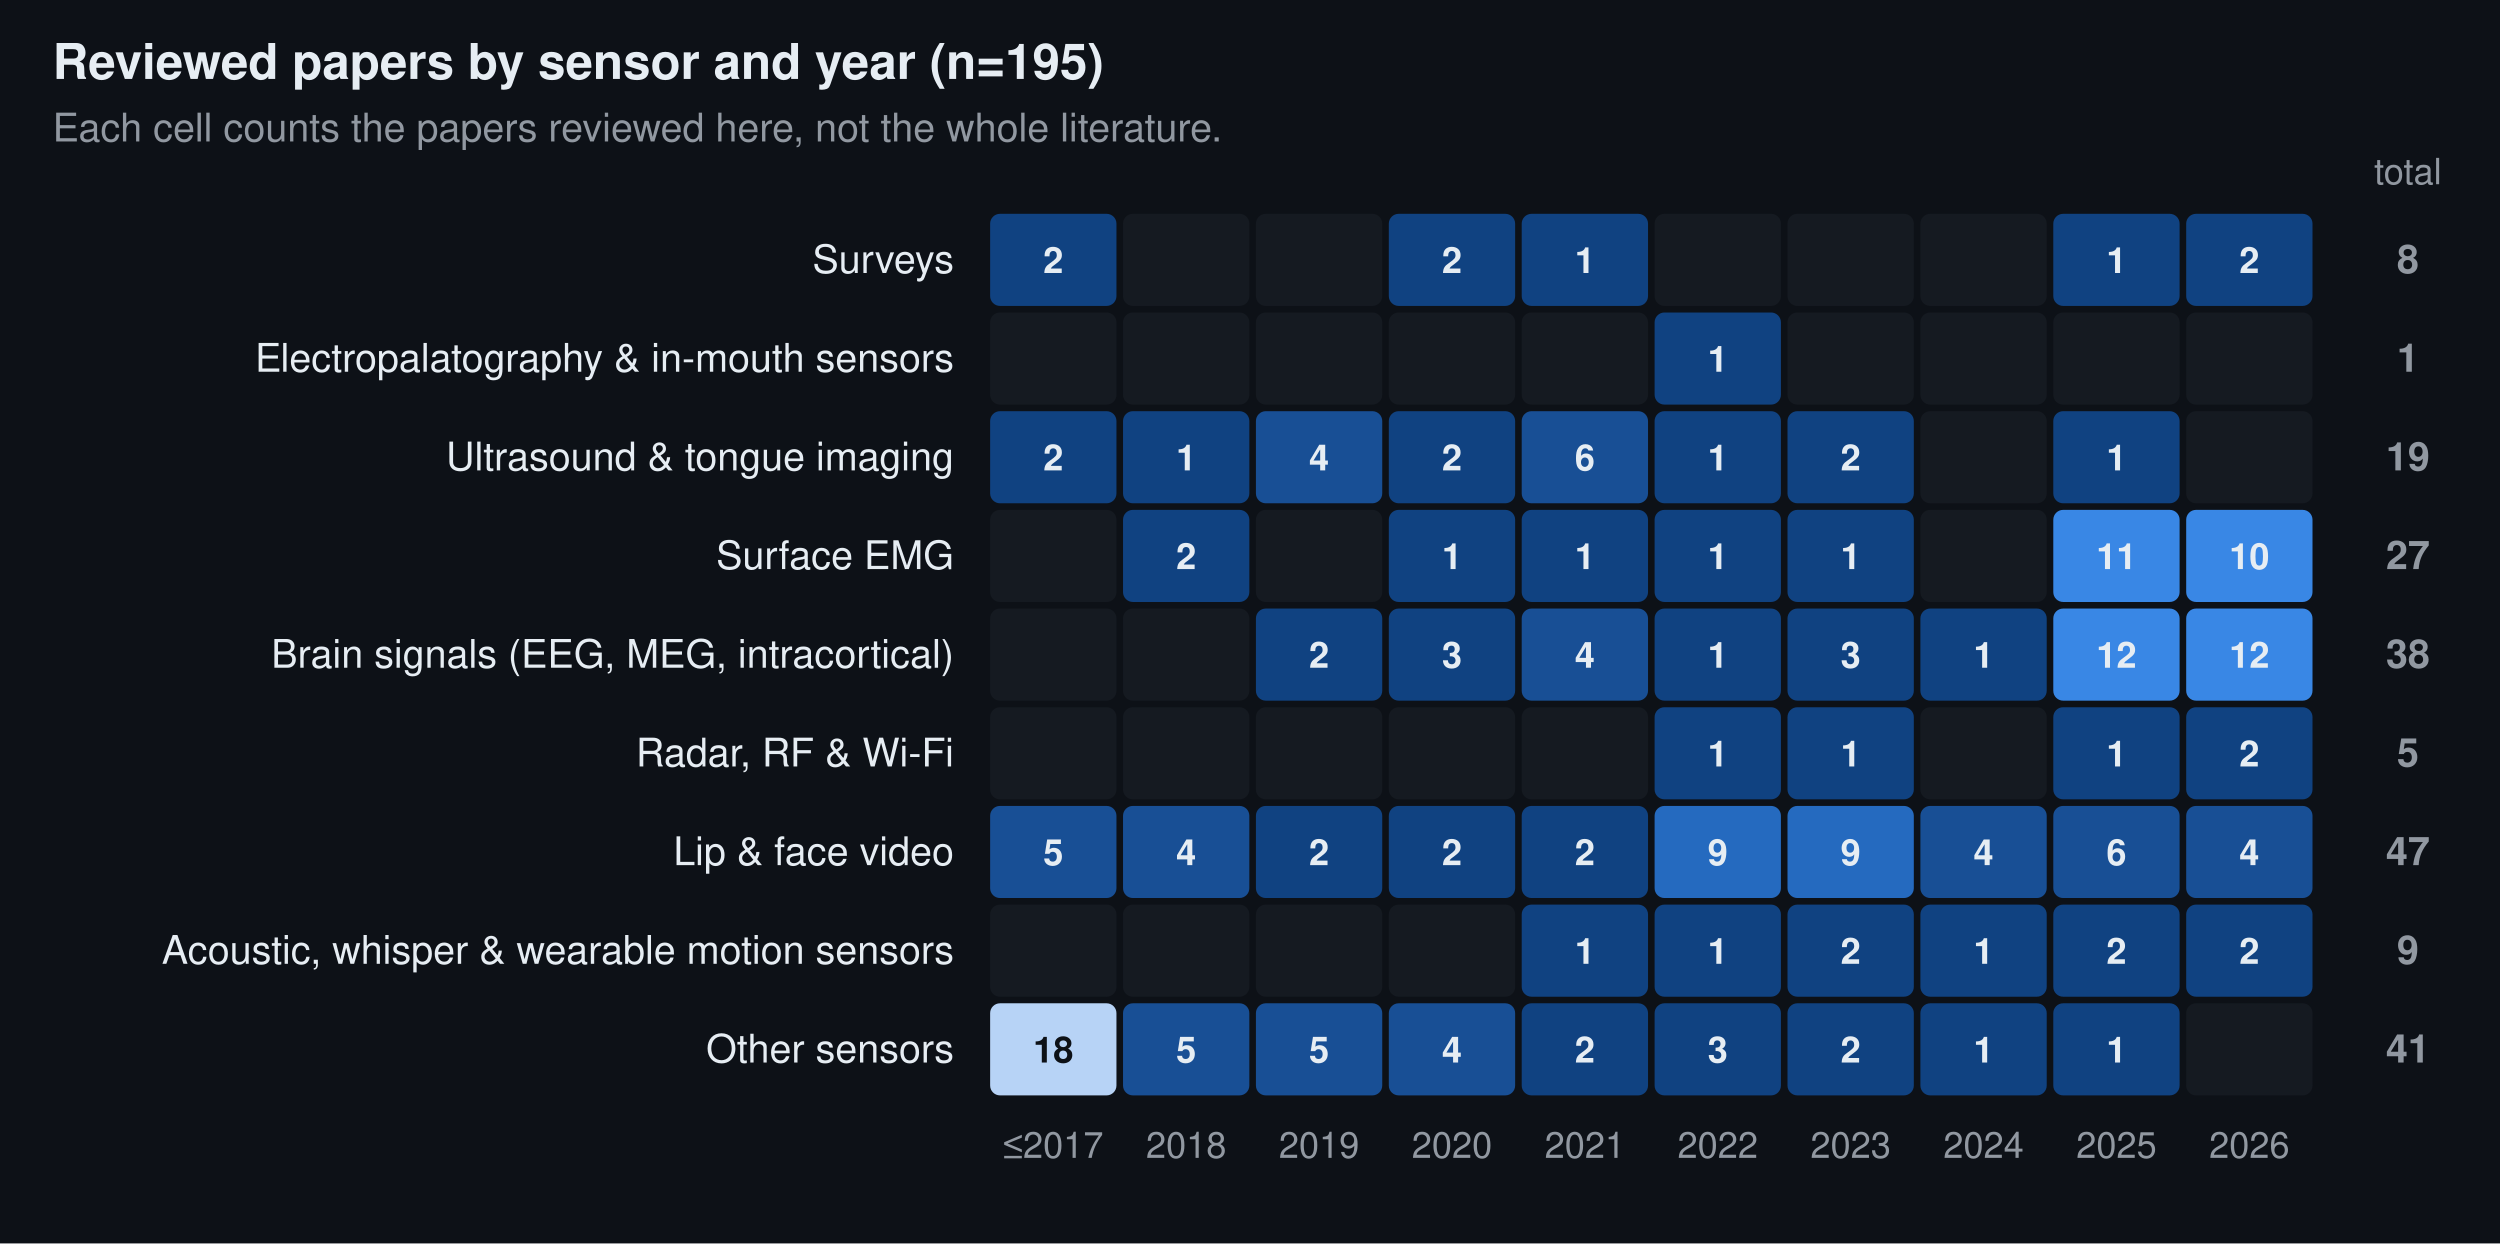
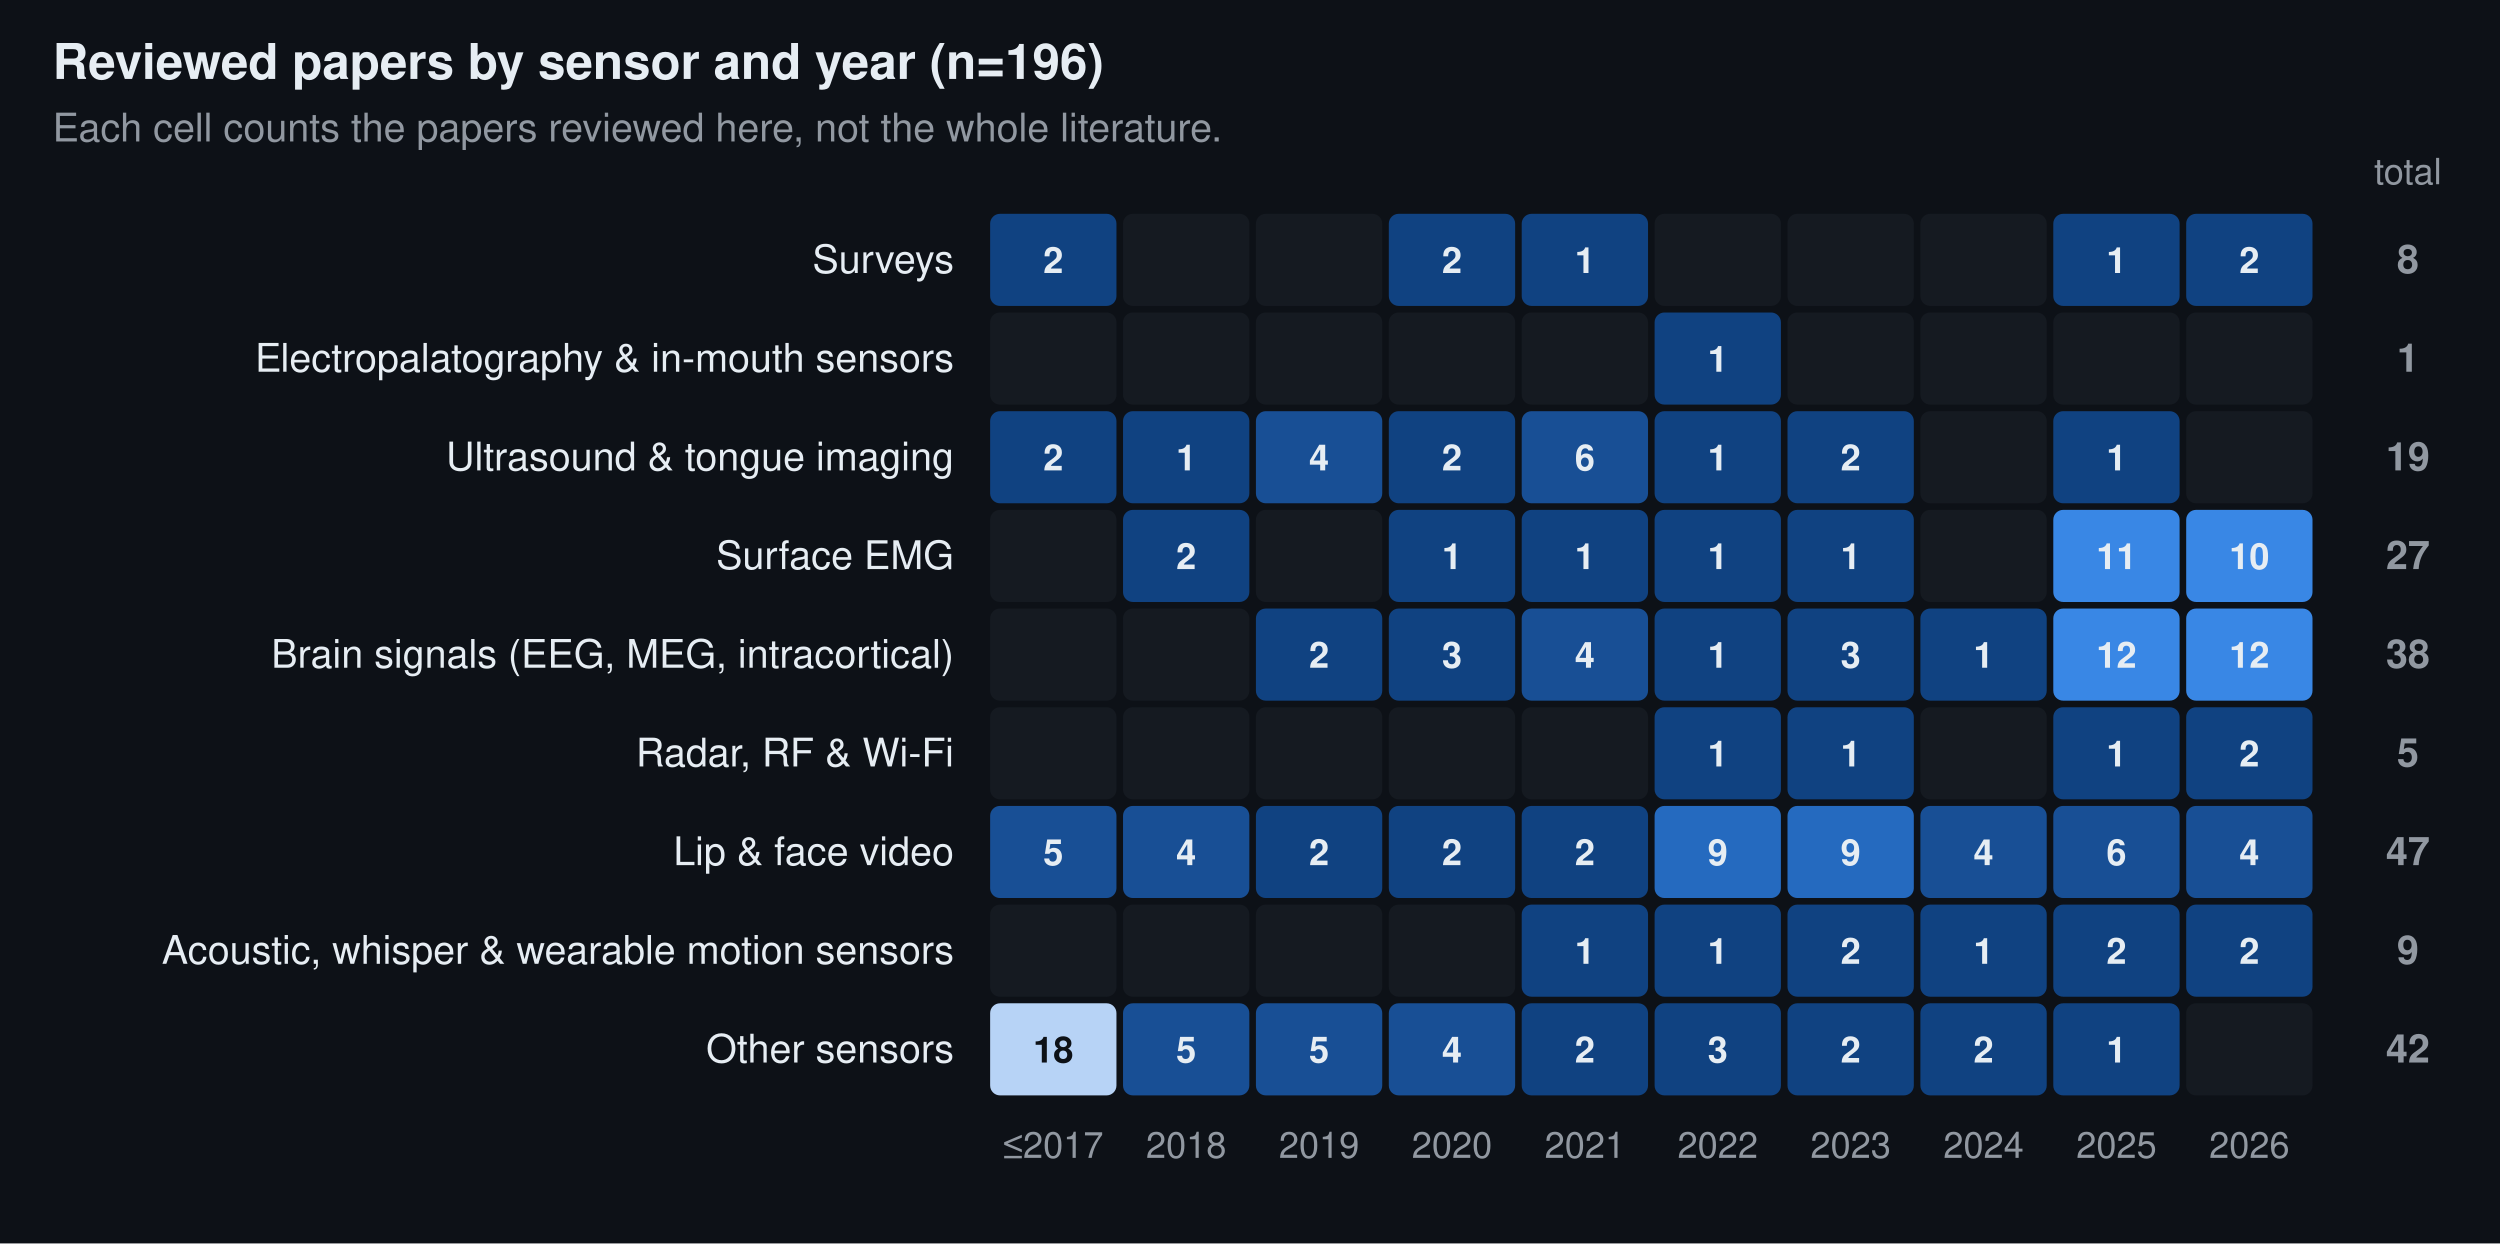
- <svg xmlns="http://www.w3.org/2000/svg" width="760" height="378" viewBox="0 0 760 378" font-family="-apple-system, BlinkMacSystemFont, 'Segoe UI', Helvetica, Arial, sans-serif" role="img" aria-label="Reviewed papers by sensor and year (n=195)">
+ <svg xmlns="http://www.w3.org/2000/svg" width="760" height="378" viewBox="0 0 760 378" font-family="-apple-system, BlinkMacSystemFont, 'Segoe UI', Helvetica, Arial, sans-serif" role="img" aria-label="Reviewed papers by sensor and year (n=196)">
  <rect width="760" height="378" fill="#0d1117" />
-   <text x="16.0" y="24.0" font-size="15" fill="#e6edf3" text-anchor="start" font-weight="600">Reviewed papers by sensor and year (n=195)</text>
+   <text x="16.0" y="24.0" font-size="15" fill="#e6edf3" text-anchor="start" font-weight="600">Reviewed papers by sensor and year (n=196)</text>
  <text x="16.0" y="43.0" font-size="12" fill="#9198a1" text-anchor="start">Each cell counts the papers reviewed here, not the whole literature.</text>
  <text x="320.2" y="352.0" font-size="11" fill="#9198a1" text-anchor="middle">≤2017</text>
  <text x="360.6" y="352.0" font-size="11" fill="#9198a1" text-anchor="middle">2018</text>
  <text x="401.0" y="352.0" font-size="11" fill="#9198a1" text-anchor="middle">2019</text>
  <text x="441.4" y="352.0" font-size="11" fill="#9198a1" text-anchor="middle">2020</text>
  <text x="481.8" y="352.0" font-size="11" fill="#9198a1" text-anchor="middle">2021</text>
  <text x="522.2" y="352.0" font-size="11" fill="#9198a1" text-anchor="middle">2022</text>
  <text x="562.6" y="352.0" font-size="11" fill="#9198a1" text-anchor="middle">2023</text>
  <text x="603.0" y="352.0" font-size="11" fill="#9198a1" text-anchor="middle">2024</text>
  <text x="643.4" y="352.0" font-size="11" fill="#9198a1" text-anchor="middle">2025</text>
  <text x="683.8" y="352.0" font-size="11" fill="#9198a1" text-anchor="middle">2026</text>
  <text x="732.0" y="56.0" font-size="11" fill="#9198a1" text-anchor="middle">total</text>
  <text x="290.0" y="83.0" font-size="12" fill="#e6edf3" text-anchor="end">Surveys</text>
  <rect x="301.0" y="65.0" width="38.4" height="28.0" rx="3" fill="#104281" />
  <text x="320.2" y="83.0" font-size="11" fill="#e6edf3" text-anchor="middle" font-weight="600">2</text>
  <rect x="341.4" y="65.0" width="38.4" height="28.0" rx="3" fill="#151a21" />
  <rect x="381.8" y="65.0" width="38.4" height="28.0" rx="3" fill="#151a21" />
  <rect x="422.2" y="65.0" width="38.4" height="28.0" rx="3" fill="#104281" />
  <text x="441.4" y="83.0" font-size="11" fill="#e6edf3" text-anchor="middle" font-weight="600">2</text>
  <rect x="462.6" y="65.0" width="38.4" height="28.0" rx="3" fill="#104281" />
  <text x="481.8" y="83.0" font-size="11" fill="#e6edf3" text-anchor="middle" font-weight="600">1</text>
  <rect x="503.0" y="65.0" width="38.4" height="28.0" rx="3" fill="#151a21" />
  <rect x="543.4" y="65.0" width="38.4" height="28.0" rx="3" fill="#151a21" />
  <rect x="583.8" y="65.0" width="38.4" height="28.0" rx="3" fill="#151a21" />
  <rect x="624.2" y="65.0" width="38.4" height="28.0" rx="3" fill="#104281" />
  <text x="643.4" y="83.0" font-size="11" fill="#e6edf3" text-anchor="middle" font-weight="600">1</text>
  <rect x="664.6" y="65.0" width="38.4" height="28.0" rx="3" fill="#104281" />
  <text x="683.8" y="83.0" font-size="11" fill="#e6edf3" text-anchor="middle" font-weight="600">2</text>
  <text x="732.0" y="83.0" font-size="12" fill="#9198a1" text-anchor="middle" font-weight="600">8</text>
  <text x="290.0" y="113.0" font-size="12" fill="#e6edf3" text-anchor="end">Electropalatography &amp; in-mouth sensors</text>
  <rect x="301.0" y="95.0" width="38.4" height="28.0" rx="3" fill="#151a21" />
  <rect x="341.4" y="95.0" width="38.4" height="28.0" rx="3" fill="#151a21" />
  <rect x="381.8" y="95.0" width="38.4" height="28.0" rx="3" fill="#151a21" />
  <rect x="422.2" y="95.0" width="38.4" height="28.0" rx="3" fill="#151a21" />
  <rect x="462.6" y="95.0" width="38.4" height="28.0" rx="3" fill="#151a21" />
  <rect x="503.0" y="95.0" width="38.4" height="28.0" rx="3" fill="#104281" />
  <text x="522.2" y="113.0" font-size="11" fill="#e6edf3" text-anchor="middle" font-weight="600">1</text>
  <rect x="543.4" y="95.0" width="38.4" height="28.0" rx="3" fill="#151a21" />
  <rect x="583.8" y="95.0" width="38.4" height="28.0" rx="3" fill="#151a21" />
  <rect x="624.2" y="95.0" width="38.4" height="28.0" rx="3" fill="#151a21" />
  <rect x="664.6" y="95.0" width="38.4" height="28.0" rx="3" fill="#151a21" />
  <text x="732.0" y="113.0" font-size="12" fill="#9198a1" text-anchor="middle" font-weight="600">1</text>
  <text x="290.0" y="143.0" font-size="12" fill="#e6edf3" text-anchor="end">Ultrasound &amp; tongue imaging</text>
  <rect x="301.0" y="125.0" width="38.4" height="28.0" rx="3" fill="#104281" />
  <text x="320.2" y="143.0" font-size="11" fill="#e6edf3" text-anchor="middle" font-weight="600">2</text>
  <rect x="341.4" y="125.0" width="38.4" height="28.0" rx="3" fill="#104281" />
  <text x="360.6" y="143.0" font-size="11" fill="#e6edf3" text-anchor="middle" font-weight="600">1</text>
  <rect x="381.8" y="125.0" width="38.4" height="28.0" rx="3" fill="#184f95" />
  <text x="401.0" y="143.0" font-size="11" fill="#e6edf3" text-anchor="middle" font-weight="600">4</text>
  <rect x="422.2" y="125.0" width="38.4" height="28.0" rx="3" fill="#104281" />
  <text x="441.4" y="143.0" font-size="11" fill="#e6edf3" text-anchor="middle" font-weight="600">2</text>
  <rect x="462.6" y="125.0" width="38.4" height="28.0" rx="3" fill="#184f95" />
  <text x="481.8" y="143.0" font-size="11" fill="#e6edf3" text-anchor="middle" font-weight="600">6</text>
  <rect x="503.0" y="125.0" width="38.4" height="28.0" rx="3" fill="#104281" />
  <text x="522.2" y="143.0" font-size="11" fill="#e6edf3" text-anchor="middle" font-weight="600">1</text>
  <rect x="543.4" y="125.0" width="38.4" height="28.0" rx="3" fill="#104281" />
  <text x="562.6" y="143.0" font-size="11" fill="#e6edf3" text-anchor="middle" font-weight="600">2</text>
  <rect x="583.8" y="125.0" width="38.4" height="28.0" rx="3" fill="#151a21" />
  <rect x="624.2" y="125.0" width="38.4" height="28.0" rx="3" fill="#104281" />
  <text x="643.4" y="143.0" font-size="11" fill="#e6edf3" text-anchor="middle" font-weight="600">1</text>
  <rect x="664.6" y="125.0" width="38.4" height="28.0" rx="3" fill="#151a21" />
  <text x="732.0" y="143.0" font-size="12" fill="#9198a1" text-anchor="middle" font-weight="600">19</text>
  <text x="290.0" y="173.0" font-size="12" fill="#e6edf3" text-anchor="end">Surface EMG</text>
  <rect x="301.0" y="155.0" width="38.4" height="28.0" rx="3" fill="#151a21" />
  <rect x="341.4" y="155.0" width="38.4" height="28.0" rx="3" fill="#104281" />
  <text x="360.6" y="173.0" font-size="11" fill="#e6edf3" text-anchor="middle" font-weight="600">2</text>
  <rect x="381.8" y="155.0" width="38.4" height="28.0" rx="3" fill="#151a21" />
  <rect x="422.2" y="155.0" width="38.4" height="28.0" rx="3" fill="#104281" />
  <text x="441.4" y="173.0" font-size="11" fill="#e6edf3" text-anchor="middle" font-weight="600">1</text>
  <rect x="462.6" y="155.0" width="38.4" height="28.0" rx="3" fill="#104281" />
  <text x="481.8" y="173.0" font-size="11" fill="#e6edf3" text-anchor="middle" font-weight="600">1</text>
  <rect x="503.0" y="155.0" width="38.4" height="28.0" rx="3" fill="#104281" />
  <text x="522.2" y="173.0" font-size="11" fill="#e6edf3" text-anchor="middle" font-weight="600">1</text>
  <rect x="543.4" y="155.0" width="38.4" height="28.0" rx="3" fill="#104281" />
  <text x="562.6" y="173.0" font-size="11" fill="#e6edf3" text-anchor="middle" font-weight="600">1</text>
  <rect x="583.8" y="155.0" width="38.4" height="28.0" rx="3" fill="#151a21" />
  <rect x="624.2" y="155.0" width="38.4" height="28.0" rx="3" fill="#3987e5" />
  <text x="643.4" y="173.0" font-size="11" fill="#e6edf3" text-anchor="middle" font-weight="600">11</text>
  <rect x="664.6" y="155.0" width="38.4" height="28.0" rx="3" fill="#3987e5" />
  <text x="683.8" y="173.0" font-size="11" fill="#e6edf3" text-anchor="middle" font-weight="600">10</text>
  <text x="732.0" y="173.0" font-size="12" fill="#9198a1" text-anchor="middle" font-weight="600">27</text>
  <text x="290.0" y="203.0" font-size="12" fill="#e6edf3" text-anchor="end">Brain signals (EEG, MEG, intracortical)</text>
  <rect x="301.0" y="185.0" width="38.4" height="28.0" rx="3" fill="#151a21" />
  <rect x="341.4" y="185.0" width="38.4" height="28.0" rx="3" fill="#151a21" />
  <rect x="381.8" y="185.0" width="38.4" height="28.0" rx="3" fill="#104281" />
  <text x="401.0" y="203.0" font-size="11" fill="#e6edf3" text-anchor="middle" font-weight="600">2</text>
  <rect x="422.2" y="185.0" width="38.4" height="28.0" rx="3" fill="#104281" />
  <text x="441.4" y="203.0" font-size="11" fill="#e6edf3" text-anchor="middle" font-weight="600">3</text>
  <rect x="462.6" y="185.0" width="38.4" height="28.0" rx="3" fill="#184f95" />
  <text x="481.8" y="203.0" font-size="11" fill="#e6edf3" text-anchor="middle" font-weight="600">4</text>
  <rect x="503.0" y="185.0" width="38.4" height="28.0" rx="3" fill="#104281" />
  <text x="522.2" y="203.0" font-size="11" fill="#e6edf3" text-anchor="middle" font-weight="600">1</text>
  <rect x="543.4" y="185.0" width="38.4" height="28.0" rx="3" fill="#104281" />
  <text x="562.6" y="203.0" font-size="11" fill="#e6edf3" text-anchor="middle" font-weight="600">3</text>
  <rect x="583.8" y="185.0" width="38.4" height="28.0" rx="3" fill="#104281" />
  <text x="603.0" y="203.0" font-size="11" fill="#e6edf3" text-anchor="middle" font-weight="600">1</text>
  <rect x="624.2" y="185.0" width="38.4" height="28.0" rx="3" fill="#3987e5" />
  <text x="643.4" y="203.0" font-size="11" fill="#e6edf3" text-anchor="middle" font-weight="600">12</text>
  <rect x="664.6" y="185.0" width="38.4" height="28.0" rx="3" fill="#3987e5" />
  <text x="683.8" y="203.0" font-size="11" fill="#e6edf3" text-anchor="middle" font-weight="600">12</text>
  <text x="732.0" y="203.0" font-size="12" fill="#9198a1" text-anchor="middle" font-weight="600">38</text>
  <text x="290.0" y="233.0" font-size="12" fill="#e6edf3" text-anchor="end">Radar, RF &amp; Wi-Fi</text>
  <rect x="301.0" y="215.0" width="38.4" height="28.0" rx="3" fill="#151a21" />
  <rect x="341.4" y="215.0" width="38.4" height="28.0" rx="3" fill="#151a21" />
  <rect x="381.8" y="215.0" width="38.4" height="28.0" rx="3" fill="#151a21" />
  <rect x="422.2" y="215.0" width="38.4" height="28.0" rx="3" fill="#151a21" />
  <rect x="462.6" y="215.0" width="38.4" height="28.0" rx="3" fill="#151a21" />
  <rect x="503.0" y="215.0" width="38.4" height="28.0" rx="3" fill="#104281" />
  <text x="522.2" y="233.0" font-size="11" fill="#e6edf3" text-anchor="middle" font-weight="600">1</text>
  <rect x="543.4" y="215.0" width="38.4" height="28.0" rx="3" fill="#104281" />
  <text x="562.6" y="233.0" font-size="11" fill="#e6edf3" text-anchor="middle" font-weight="600">1</text>
  <rect x="583.8" y="215.0" width="38.4" height="28.0" rx="3" fill="#151a21" />
  <rect x="624.2" y="215.0" width="38.4" height="28.0" rx="3" fill="#104281" />
  <text x="643.4" y="233.0" font-size="11" fill="#e6edf3" text-anchor="middle" font-weight="600">1</text>
  <rect x="664.6" y="215.0" width="38.4" height="28.0" rx="3" fill="#104281" />
  <text x="683.8" y="233.0" font-size="11" fill="#e6edf3" text-anchor="middle" font-weight="600">2</text>
  <text x="732.0" y="233.0" font-size="12" fill="#9198a1" text-anchor="middle" font-weight="600">5</text>
  <text x="290.0" y="263.0" font-size="12" fill="#e6edf3" text-anchor="end">Lip &amp; face video</text>
  <rect x="301.0" y="245.0" width="38.4" height="28.0" rx="3" fill="#184f95" />
  <text x="320.2" y="263.0" font-size="11" fill="#e6edf3" text-anchor="middle" font-weight="600">5</text>
  <rect x="341.4" y="245.0" width="38.4" height="28.0" rx="3" fill="#184f95" />
  <text x="360.6" y="263.0" font-size="11" fill="#e6edf3" text-anchor="middle" font-weight="600">4</text>
  <rect x="381.8" y="245.0" width="38.4" height="28.0" rx="3" fill="#104281" />
  <text x="401.0" y="263.0" font-size="11" fill="#e6edf3" text-anchor="middle" font-weight="600">2</text>
  <rect x="422.2" y="245.0" width="38.4" height="28.0" rx="3" fill="#104281" />
  <text x="441.4" y="263.0" font-size="11" fill="#e6edf3" text-anchor="middle" font-weight="600">2</text>
  <rect x="462.6" y="245.0" width="38.4" height="28.0" rx="3" fill="#104281" />
  <text x="481.8" y="263.0" font-size="11" fill="#e6edf3" text-anchor="middle" font-weight="600">2</text>
  <rect x="503.0" y="245.0" width="38.4" height="28.0" rx="3" fill="#256abf" />
  <text x="522.2" y="263.0" font-size="11" fill="#e6edf3" text-anchor="middle" font-weight="600">9</text>
  <rect x="543.4" y="245.0" width="38.4" height="28.0" rx="3" fill="#256abf" />
  <text x="562.6" y="263.0" font-size="11" fill="#e6edf3" text-anchor="middle" font-weight="600">9</text>
  <rect x="583.8" y="245.0" width="38.4" height="28.0" rx="3" fill="#184f95" />
  <text x="603.0" y="263.0" font-size="11" fill="#e6edf3" text-anchor="middle" font-weight="600">4</text>
  <rect x="624.2" y="245.0" width="38.4" height="28.0" rx="3" fill="#184f95" />
  <text x="643.4" y="263.0" font-size="11" fill="#e6edf3" text-anchor="middle" font-weight="600">6</text>
  <rect x="664.6" y="245.0" width="38.4" height="28.0" rx="3" fill="#184f95" />
  <text x="683.8" y="263.0" font-size="11" fill="#e6edf3" text-anchor="middle" font-weight="600">4</text>
  <text x="732.0" y="263.0" font-size="12" fill="#9198a1" text-anchor="middle" font-weight="600">47</text>
  <text x="290.0" y="293.0" font-size="12" fill="#e6edf3" text-anchor="end">Acoustic, whisper &amp; wearable motion sensors</text>
  <rect x="301.0" y="275.0" width="38.4" height="28.0" rx="3" fill="#151a21" />
  <rect x="341.4" y="275.0" width="38.4" height="28.0" rx="3" fill="#151a21" />
  <rect x="381.8" y="275.0" width="38.4" height="28.0" rx="3" fill="#151a21" />
  <rect x="422.2" y="275.0" width="38.4" height="28.0" rx="3" fill="#151a21" />
  <rect x="462.6" y="275.0" width="38.4" height="28.0" rx="3" fill="#104281" />
  <text x="481.8" y="293.0" font-size="11" fill="#e6edf3" text-anchor="middle" font-weight="600">1</text>
  <rect x="503.0" y="275.0" width="38.4" height="28.0" rx="3" fill="#104281" />
  <text x="522.2" y="293.0" font-size="11" fill="#e6edf3" text-anchor="middle" font-weight="600">1</text>
  <rect x="543.4" y="275.0" width="38.4" height="28.0" rx="3" fill="#104281" />
  <text x="562.6" y="293.0" font-size="11" fill="#e6edf3" text-anchor="middle" font-weight="600">2</text>
  <rect x="583.8" y="275.0" width="38.4" height="28.0" rx="3" fill="#104281" />
  <text x="603.0" y="293.0" font-size="11" fill="#e6edf3" text-anchor="middle" font-weight="600">1</text>
  <rect x="624.2" y="275.0" width="38.4" height="28.0" rx="3" fill="#104281" />
  <text x="643.4" y="293.0" font-size="11" fill="#e6edf3" text-anchor="middle" font-weight="600">2</text>
  <rect x="664.6" y="275.0" width="38.4" height="28.0" rx="3" fill="#104281" />
  <text x="683.8" y="293.0" font-size="11" fill="#e6edf3" text-anchor="middle" font-weight="600">2</text>
  <text x="732.0" y="293.0" font-size="12" fill="#9198a1" text-anchor="middle" font-weight="600">9</text>
  <text x="290.0" y="323.0" font-size="12" fill="#e6edf3" text-anchor="end">Other sensors</text>
  <rect x="301.0" y="305.0" width="38.4" height="28.0" rx="3" fill="#b7d3f6" />
  <text x="320.2" y="323.0" font-size="11" fill="#0d1117" text-anchor="middle" font-weight="600">18</text>
  <rect x="341.4" y="305.0" width="38.4" height="28.0" rx="3" fill="#184f95" />
  <text x="360.6" y="323.0" font-size="11" fill="#e6edf3" text-anchor="middle" font-weight="600">5</text>
  <rect x="381.8" y="305.0" width="38.4" height="28.0" rx="3" fill="#184f95" />
  <text x="401.0" y="323.0" font-size="11" fill="#e6edf3" text-anchor="middle" font-weight="600">5</text>
  <rect x="422.2" y="305.0" width="38.4" height="28.0" rx="3" fill="#184f95" />
  <text x="441.4" y="323.0" font-size="11" fill="#e6edf3" text-anchor="middle" font-weight="600">4</text>
  <rect x="462.6" y="305.0" width="38.4" height="28.0" rx="3" fill="#104281" />
  <text x="481.8" y="323.0" font-size="11" fill="#e6edf3" text-anchor="middle" font-weight="600">2</text>
  <rect x="503.0" y="305.0" width="38.4" height="28.0" rx="3" fill="#104281" />
  <text x="522.2" y="323.0" font-size="11" fill="#e6edf3" text-anchor="middle" font-weight="600">3</text>
  <rect x="543.4" y="305.0" width="38.4" height="28.0" rx="3" fill="#104281" />
  <text x="562.6" y="323.0" font-size="11" fill="#e6edf3" text-anchor="middle" font-weight="600">2</text>
  <rect x="583.8" y="305.0" width="38.4" height="28.0" rx="3" fill="#104281" />
-   <text x="603.0" y="323.0" font-size="11" fill="#e6edf3" text-anchor="middle" font-weight="600">1</text>
+   <text x="603.0" y="323.0" font-size="11" fill="#e6edf3" text-anchor="middle" font-weight="600">2</text>
  <rect x="624.2" y="305.0" width="38.4" height="28.0" rx="3" fill="#104281" />
  <text x="643.4" y="323.0" font-size="11" fill="#e6edf3" text-anchor="middle" font-weight="600">1</text>
  <rect x="664.6" y="305.0" width="38.4" height="28.0" rx="3" fill="#151a21" />
-   <text x="732.0" y="323.0" font-size="12" fill="#9198a1" text-anchor="middle" font-weight="600">41</text>
+   <text x="732.0" y="323.0" font-size="12" fill="#9198a1" text-anchor="middle" font-weight="600">42</text>
</svg>
